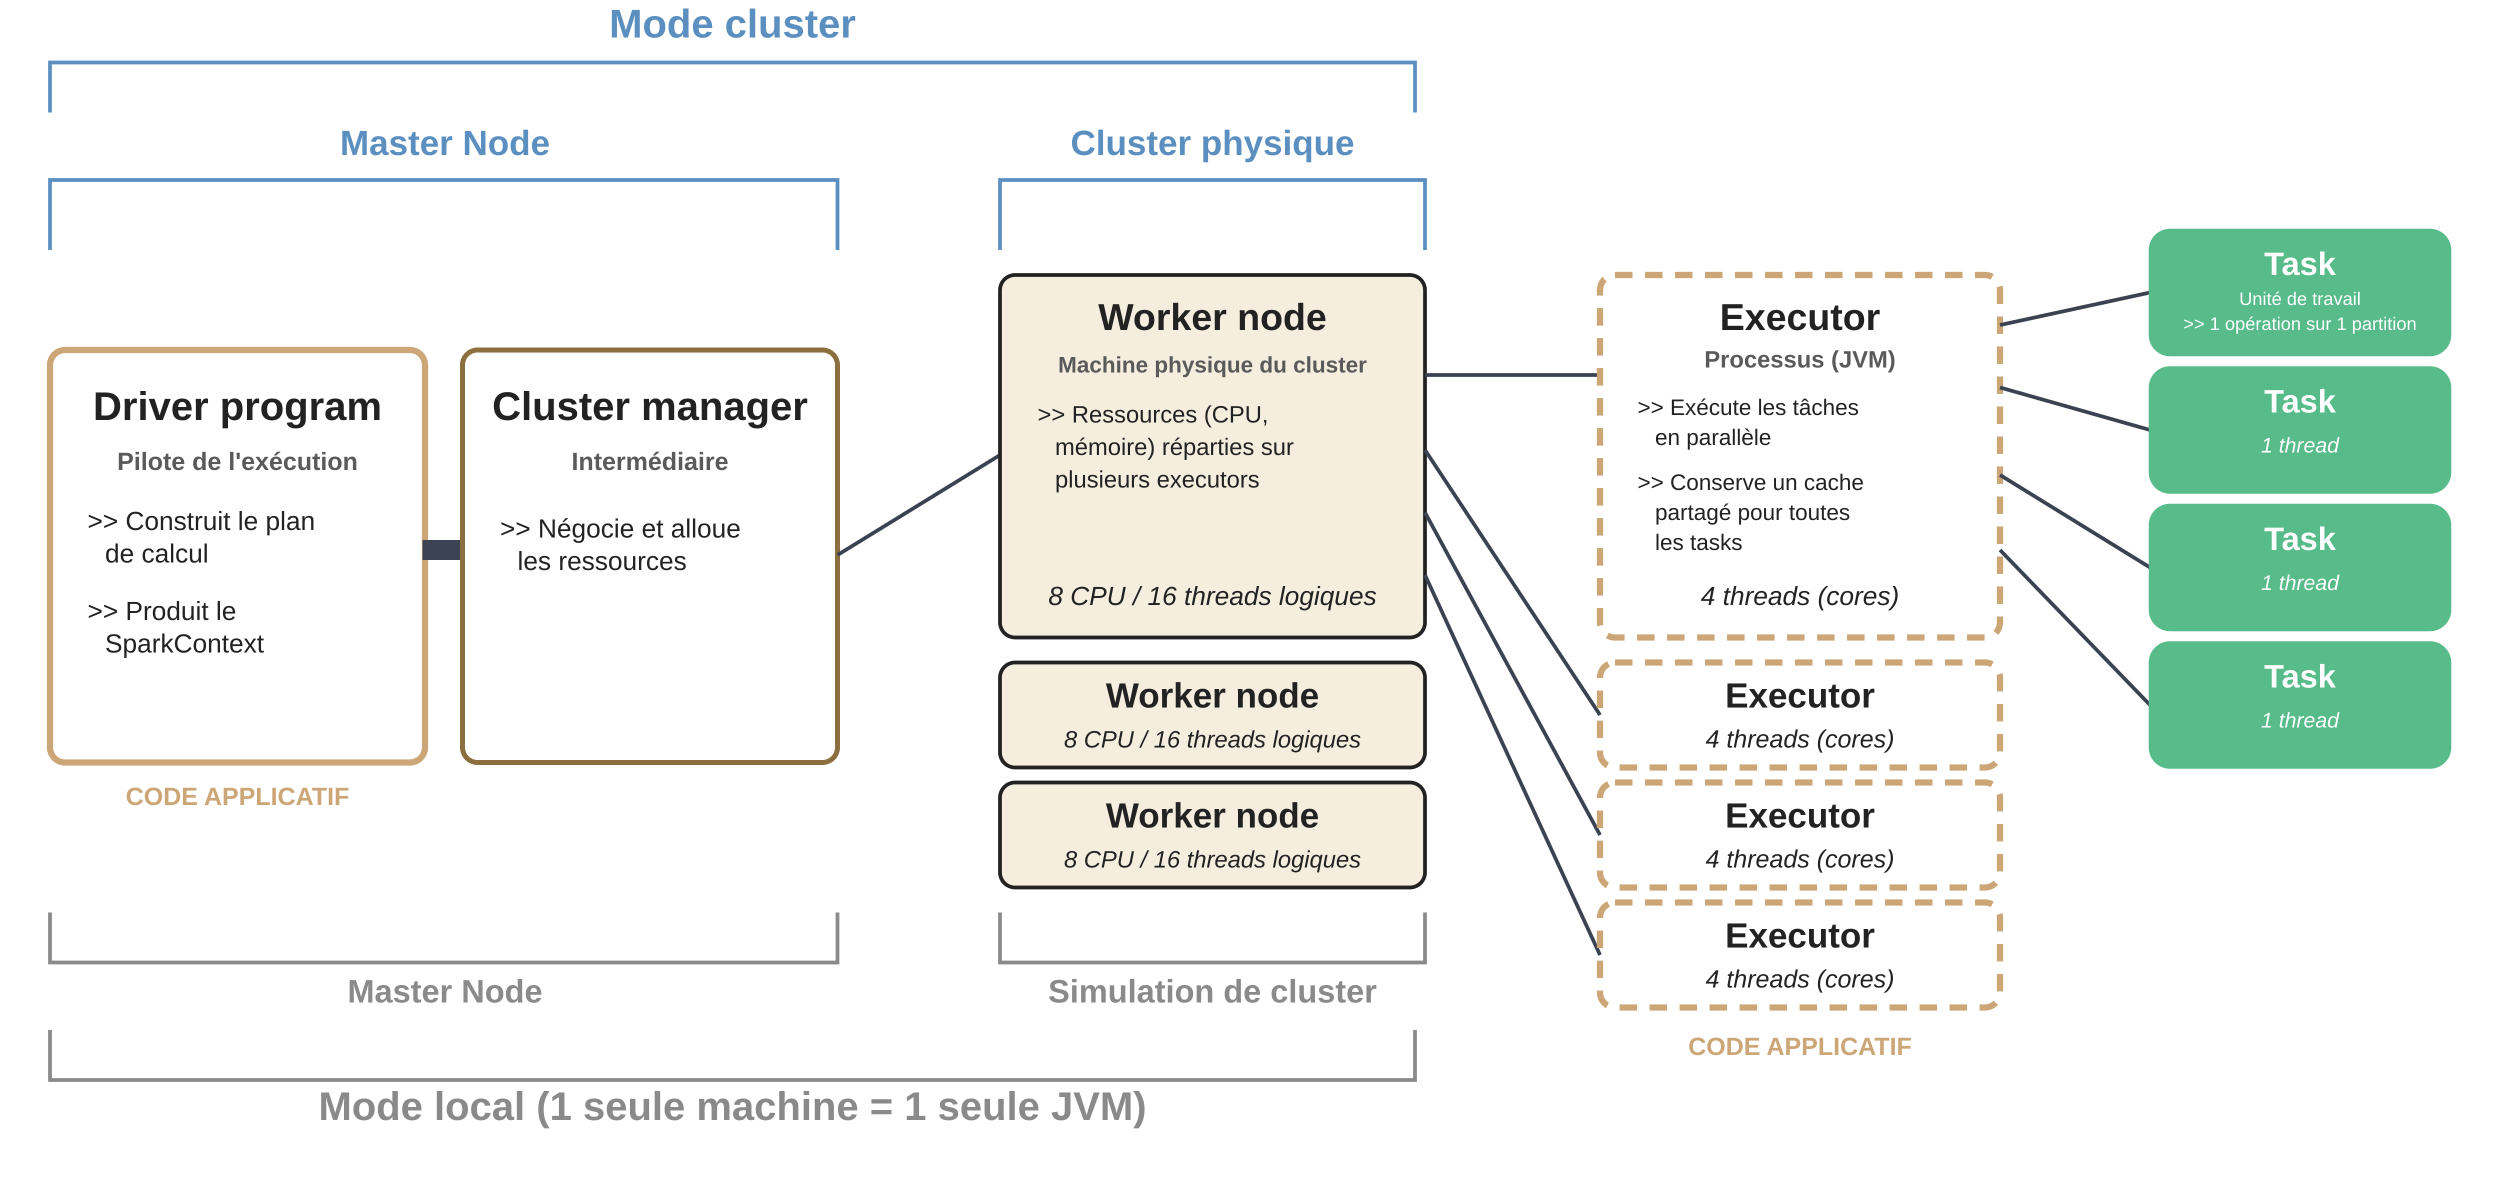
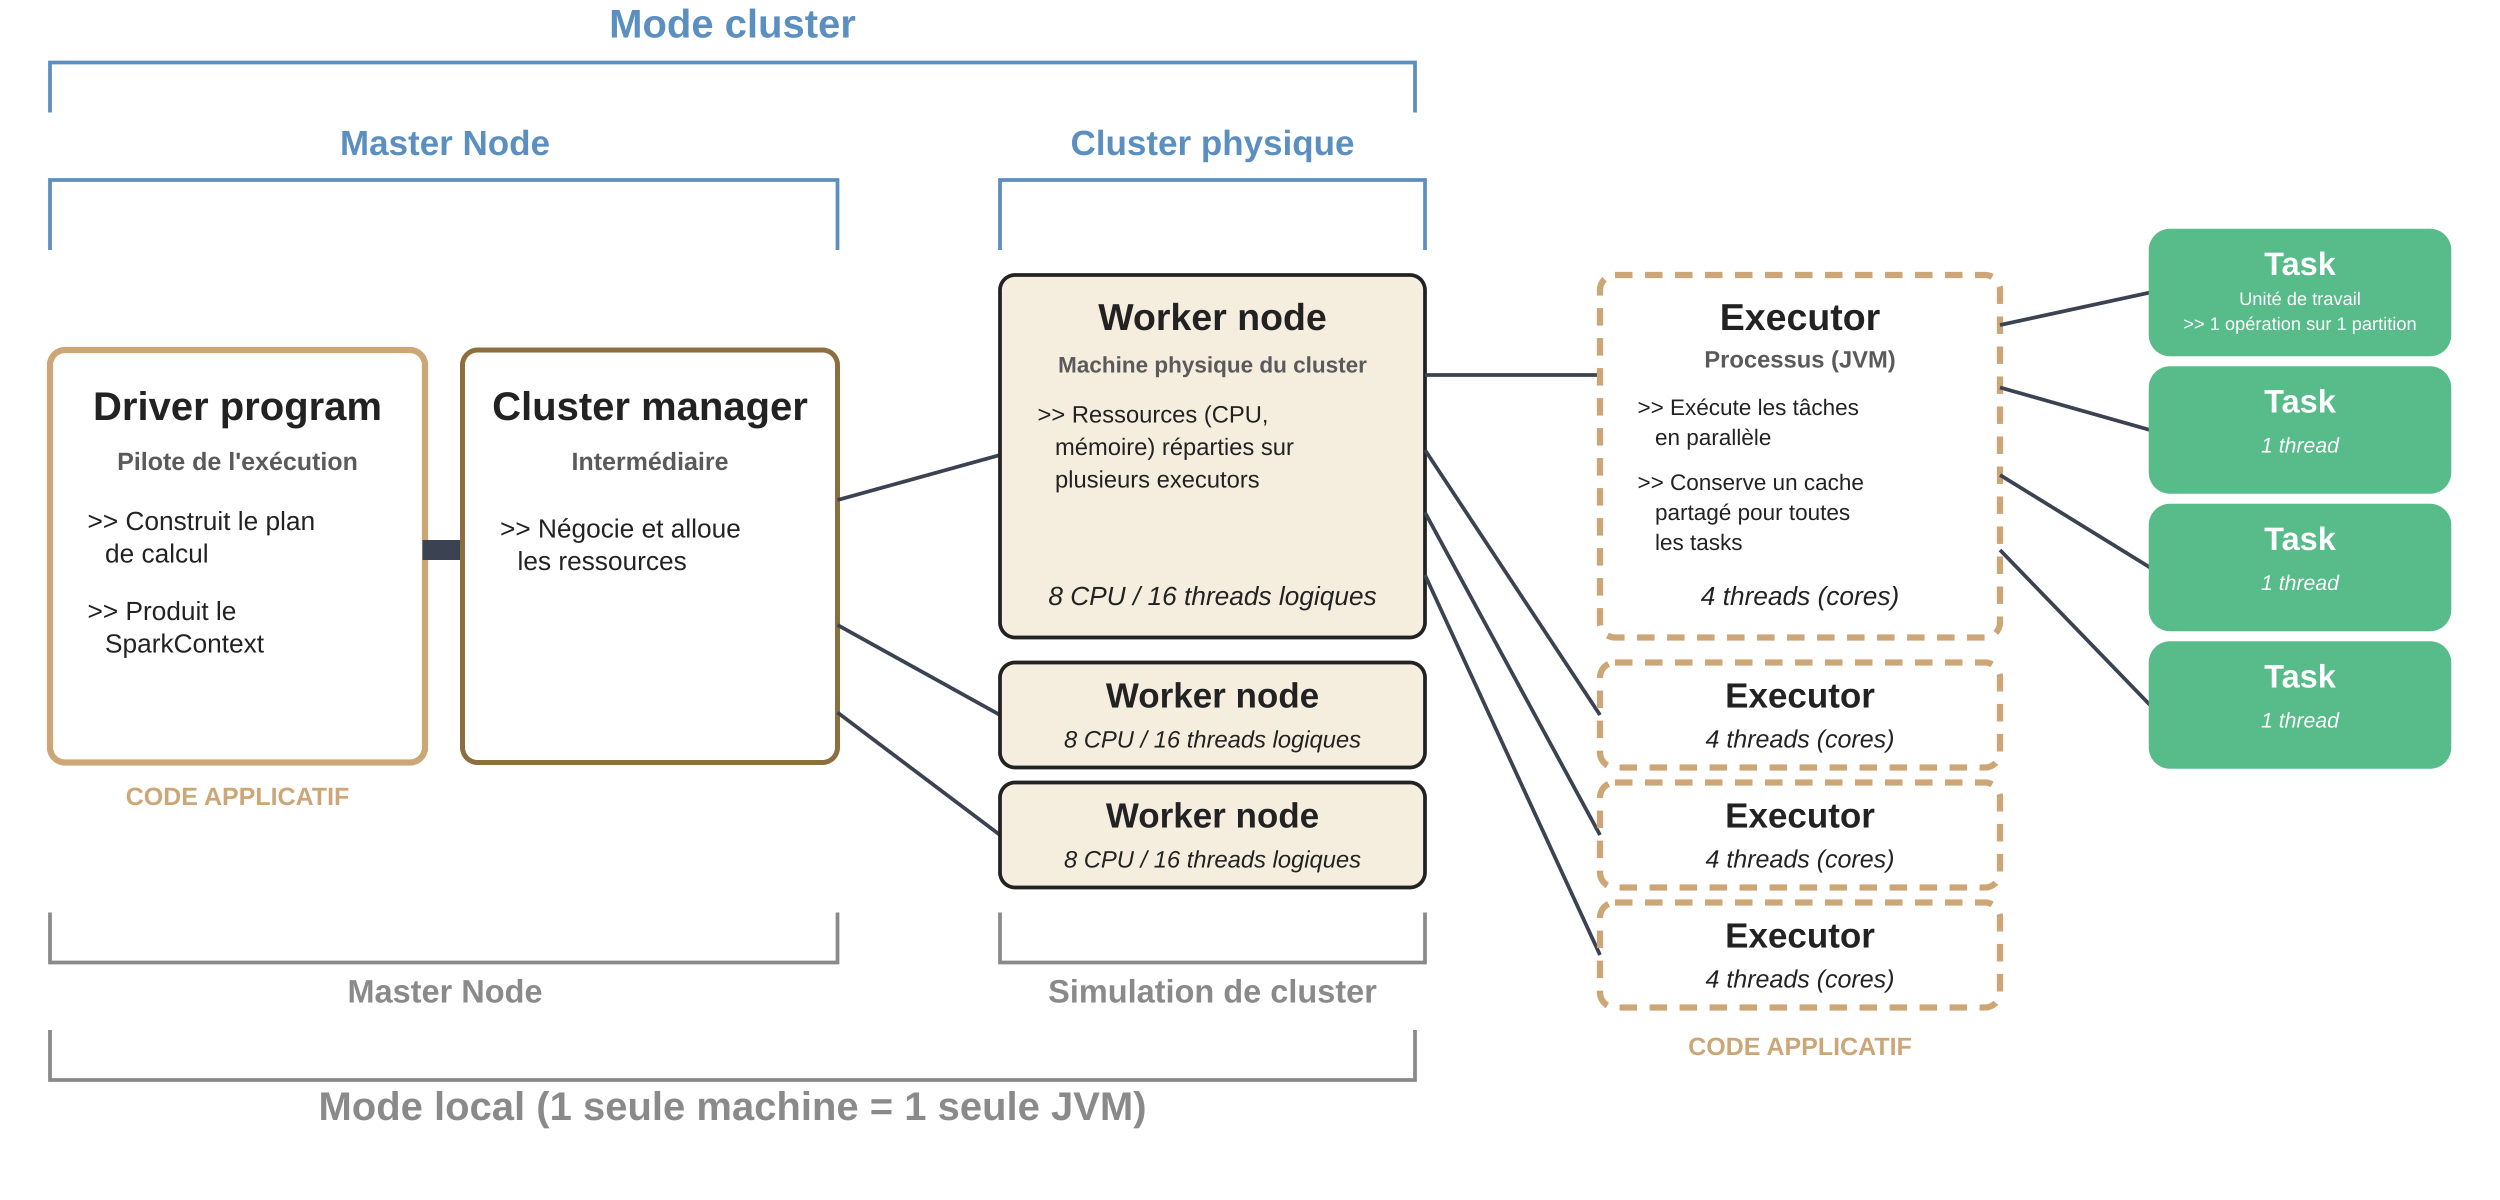
<svg xmlns="http://www.w3.org/2000/svg" width="1000" height="480" viewBox="0 0 1000 480" role="img">
  <rect x="0" y="0" width="1000" height="480" fill="#FFFFFF" />
  <text x="293" y="15" text-anchor="middle" font-family="Calibri, Arial, sans-serif" font-size="16" font-weight="700" fill="#5B8FBF">Mode cluster</text>
  <path d="M 20,45 L 20,25 L 566,25 L 566,45" fill="none" stroke="#5B8FBF" stroke-width="1.5" />
  <text x="178" y="62" text-anchor="middle" font-family="Calibri, Arial, sans-serif" font-size="14" font-weight="700" fill="#5B8FBF">Master Node</text>
  <path d="M 20,100 L 20,72 L 335,72 L 335,100" fill="none" stroke="#5B8FBF" stroke-width="1.5" />
  <text x="485" y="62" text-anchor="middle" font-family="Calibri, Arial, sans-serif" font-size="14" font-weight="700" fill="#5B8FBF">Cluster physique</text>
  <path d="M 400,100 L 400,72 L 570,72 L 570,100" fill="none" stroke="#5B8FBF" stroke-width="1.5" />
  <rect x="20" y="140" width="150" height="165" rx="6" fill="#FFFFFF" stroke="#CCA677" stroke-width="2.5" />
  <text x="95" y="168" text-anchor="middle" font-family="Calibri, Arial, sans-serif" font-size="16" font-weight="700" fill="#222222">Driver program</text>
  <text x="95" y="188" text-anchor="middle" font-family="Calibri, Arial, sans-serif" font-size="10" font-weight="700" fill="#5A5A5A">Pilote de l'exécution</text>
  <text x="35" y="212" font-family="Calibri, Arial, sans-serif" font-size="10.5" fill="#222222">&gt;&gt; Construit le plan</text>
  <text x="42" y="225" font-family="Calibri, Arial, sans-serif" font-size="10.5" fill="#222222">de calcul</text>
  <text x="35" y="248" font-family="Calibri, Arial, sans-serif" font-size="10.5" fill="#222222">&gt;&gt; Produit le</text>
  <text x="42" y="261" font-family="Calibri, Arial, sans-serif" font-size="10.5" fill="#222222">SparkContext</text>
  <text x="95" y="322" text-anchor="middle" font-family="Calibri, Arial, sans-serif" font-size="10" font-weight="700" fill="#CCA677">CODE APPLICATIF</text>
  <rect x="169" y="216" width="17" height="8" fill="#3B4252" />
  <rect x="185" y="140" width="150" height="165" rx="6" fill="#FFFFFF" stroke="#8B6F3E" stroke-width="2" />
  <text x="260" y="168" text-anchor="middle" font-family="Calibri, Arial, sans-serif" font-size="16" font-weight="700" fill="#222222">Cluster manager</text>
  <text x="260" y="188" text-anchor="middle" font-family="Calibri, Arial, sans-serif" font-size="10" font-weight="700" fill="#5A5A5A">Intermédiaire</text>
  <text x="200" y="215" font-family="Calibri, Arial, sans-serif" font-size="10.5" fill="#222222">&gt;&gt; Négocie et alloue</text>
  <text x="207" y="228" font-family="Calibri, Arial, sans-serif" font-size="10.5" fill="#222222">les ressources</text>
-   <line x1="335" y1="222" x2="400" y2="182" stroke="#3B4252" stroke-width="1.5" />
+   <line x1="335" y1="200" x2="400" y2="182" stroke="#3B4252" stroke-width="1.5" />
+   <line x1="335" y1="250" x2="400" y2="286" stroke="#3B4252" stroke-width="1.5" />
+   <line x1="335" y1="285" x2="400" y2="334" stroke="#3B4252" stroke-width="1.5" />
  <rect x="400" y="110" width="170" height="145" rx="6" fill="#F5EDDE" stroke="#222222" stroke-width="1.5" />
  <text x="485" y="132" text-anchor="middle" font-family="Calibri, Arial, sans-serif" font-size="15" font-weight="700" fill="#222222">Worker node</text>
  <text x="485" y="149" text-anchor="middle" font-family="Calibri, Arial, sans-serif" font-size="9" font-weight="700" fill="#5A5A5A">Machine physique du cluster</text>
  <text x="415" y="169" font-family="Calibri, Arial, sans-serif" font-size="9.5" fill="#222222">&gt;&gt; Ressources (CPU,</text>
  <text x="422" y="182" font-family="Calibri, Arial, sans-serif" font-size="9.5" fill="#222222">mémoire) réparties sur</text>
  <text x="422" y="195" font-family="Calibri, Arial, sans-serif" font-size="9.5" fill="#222222">plusieurs executors</text>
  <text x="485" y="242" text-anchor="middle" font-family="Calibri, Arial, sans-serif" font-size="10.5" font-style="italic" fill="#222222">8 CPU / 16 threads logiques</text>
  <rect x="400" y="265" width="170" height="42" rx="6" fill="#F5EDDE" stroke="#222222" stroke-width="1.5" />
  <text x="485" y="283" text-anchor="middle" font-family="Calibri, Arial, sans-serif" font-size="14" font-weight="700" fill="#222222">Worker node</text>
  <text x="485" y="299" text-anchor="middle" font-family="Calibri, Arial, sans-serif" font-size="9.5" font-style="italic" fill="#222222">8 CPU / 16 threads logiques</text>
  <rect x="400" y="313" width="170" height="42" rx="6" fill="#F5EDDE" stroke="#222222" stroke-width="1.5" />
  <text x="485" y="331" text-anchor="middle" font-family="Calibri, Arial, sans-serif" font-size="14" font-weight="700" fill="#222222">Worker node</text>
  <text x="485" y="347" text-anchor="middle" font-family="Calibri, Arial, sans-serif" font-size="9.5" font-style="italic" fill="#222222">8 CPU / 16 threads logiques</text>
  <line x1="570" y1="150" x2="640" y2="150" stroke="#3B4252" stroke-width="1.5" />
  <line x1="570" y1="180" x2="640" y2="286" stroke="#3B4252" stroke-width="1.5" />
  <line x1="570" y1="205" x2="640" y2="334" stroke="#3B4252" stroke-width="1.5" />
  <line x1="570" y1="230" x2="640" y2="382" stroke="#3B4252" stroke-width="1.5" />
  <rect x="640" y="110" width="160" height="145" rx="6" fill="none" stroke="#CCA677" stroke-width="2.5" stroke-dasharray="7,5" />
  <text x="720" y="132" text-anchor="middle" font-family="Calibri, Arial, sans-serif" font-size="15" font-weight="700" fill="#222222">Executor</text>
  <text x="720" y="147" text-anchor="middle" font-family="Calibri, Arial, sans-serif" font-size="9.5" font-weight="700" fill="#5A5A5A">Processus (JVM)</text>
  <text x="655" y="166" font-family="Calibri, Arial, sans-serif" font-size="9" fill="#222222">&gt;&gt; Exécute les tâches</text>
  <text x="662" y="178" font-family="Calibri, Arial, sans-serif" font-size="9" fill="#222222">en parallèle</text>
  <text x="655" y="196" font-family="Calibri, Arial, sans-serif" font-size="9" fill="#222222">&gt;&gt; Conserve un cache</text>
  <text x="662" y="208" font-family="Calibri, Arial, sans-serif" font-size="9" fill="#222222">partagé pour toutes</text>
  <text x="662" y="220" font-family="Calibri, Arial, sans-serif" font-size="9" fill="#222222">les tasks</text>
  <text x="720" y="242" text-anchor="middle" font-family="Calibri, Arial, sans-serif" font-size="10.5" font-style="italic" fill="#222222">4 threads (cores)</text>
  <rect x="640" y="265" width="160" height="42" rx="6" fill="none" stroke="#CCA677" stroke-width="2.5" stroke-dasharray="7,5" />
  <text x="720" y="283" text-anchor="middle" font-family="Calibri, Arial, sans-serif" font-size="14" font-weight="700" fill="#222222">Executor</text>
  <text x="720" y="299" text-anchor="middle" font-family="Calibri, Arial, sans-serif" font-size="10" font-style="italic" fill="#222222">4 threads (cores)</text>
  <rect x="640" y="313" width="160" height="42" rx="6" fill="none" stroke="#CCA677" stroke-width="2.5" stroke-dasharray="7,5" />
  <text x="720" y="331" text-anchor="middle" font-family="Calibri, Arial, sans-serif" font-size="14" font-weight="700" fill="#222222">Executor</text>
  <text x="720" y="347" text-anchor="middle" font-family="Calibri, Arial, sans-serif" font-size="10" font-style="italic" fill="#222222">4 threads (cores)</text>
  <rect x="640" y="361" width="160" height="42" rx="6" fill="none" stroke="#CCA677" stroke-width="2.5" stroke-dasharray="7,5" />
  <text x="720" y="379" text-anchor="middle" font-family="Calibri, Arial, sans-serif" font-size="14" font-weight="700" fill="#222222">Executor</text>
  <text x="720" y="395" text-anchor="middle" font-family="Calibri, Arial, sans-serif" font-size="10" font-style="italic" fill="#222222">4 threads (cores)</text>
  <text x="720" y="422" text-anchor="middle" font-family="Calibri, Arial, sans-serif" font-size="10" font-weight="700" fill="#CCA677">CODE APPLICATIF</text>
  <line x1="800" y1="130" x2="860" y2="117" stroke="#3B4252" stroke-width="1.5" />
  <line x1="800" y1="155" x2="860" y2="172" stroke="#3B4252" stroke-width="1.5" />
  <line x1="800" y1="190" x2="860" y2="227" stroke="#3B4252" stroke-width="1.5" />
  <line x1="800" y1="220" x2="860" y2="282" stroke="#3B4252" stroke-width="1.5" />
  <g>
    <rect x="860" y="92" width="120" height="50" rx="8" fill="#57BB8A" stroke="#57BB8A" />
    <text x="920" y="110" text-anchor="middle" font-family="Calibri, Arial, sans-serif" font-size="13" font-weight="700" fill="#FFFFFF">Task</text>
    <text x="920" y="122" text-anchor="middle" font-family="Calibri, Arial, sans-serif" font-size="7.3" fill="#FFFFFF">Unité de travail</text>
    <text x="920" y="132" text-anchor="middle" font-family="Calibri, Arial, sans-serif" font-size="7.3" fill="#FFFFFF">&gt;&gt; 1 opération sur 1 partition</text>
  </g>
  <g>
    <rect x="860" y="147" width="120" height="50" rx="8" fill="#57BB8A" stroke="#57BB8A" />
    <text x="920" y="165" text-anchor="middle" font-family="Calibri, Arial, sans-serif" font-size="13" font-weight="700" fill="#FFFFFF">Task</text>
    <text x="920" y="181" text-anchor="middle" font-family="Calibri, Arial, sans-serif" font-size="8.5" font-style="italic" fill="#FFFFFF">1 thread</text>
  </g>
  <g>
    <rect x="860" y="202" width="120" height="50" rx="8" fill="#57BB8A" stroke="#57BB8A" />
    <text x="920" y="220" text-anchor="middle" font-family="Calibri, Arial, sans-serif" font-size="13" font-weight="700" fill="#FFFFFF">Task</text>
    <text x="920" y="236" text-anchor="middle" font-family="Calibri, Arial, sans-serif" font-size="8.5" font-style="italic" fill="#FFFFFF">1 thread</text>
  </g>
  <g>
    <rect x="860" y="257" width="120" height="50" rx="8" fill="#57BB8A" stroke="#57BB8A" />
    <text x="920" y="275" text-anchor="middle" font-family="Calibri, Arial, sans-serif" font-size="13" font-weight="700" fill="#FFFFFF">Task</text>
    <text x="920" y="291" text-anchor="middle" font-family="Calibri, Arial, sans-serif" font-size="8.5" font-style="italic" fill="#FFFFFF">1 thread</text>
  </g>
  <path d="M 20,365 L 20,385 L 335,385 L 335,365" fill="none" stroke="#8A8A8A" stroke-width="1.5" />
  <text x="178" y="401" text-anchor="middle" font-family="Calibri, Arial, sans-serif" font-size="13" font-weight="700" fill="#8A8A8A">Master Node</text>
  <path d="M 400,365 L 400,385 L 570,385 L 570,365" fill="none" stroke="#8A8A8A" stroke-width="1.5" />
  <text x="485" y="401" text-anchor="middle" font-family="Calibri, Arial, sans-serif" font-size="13" font-weight="700" fill="#8A8A8A">Simulation de cluster</text>
  <path d="M 20,412 L 20,432 L 566,432 L 566,412" fill="none" stroke="#8A8A8A" stroke-width="1.5" />
  <text x="293" y="448" text-anchor="middle" font-family="Calibri, Arial, sans-serif" font-size="16" font-weight="700" fill="#8A8A8A">Mode local (1 seule machine = 1 seule JVM)</text>
</svg>
